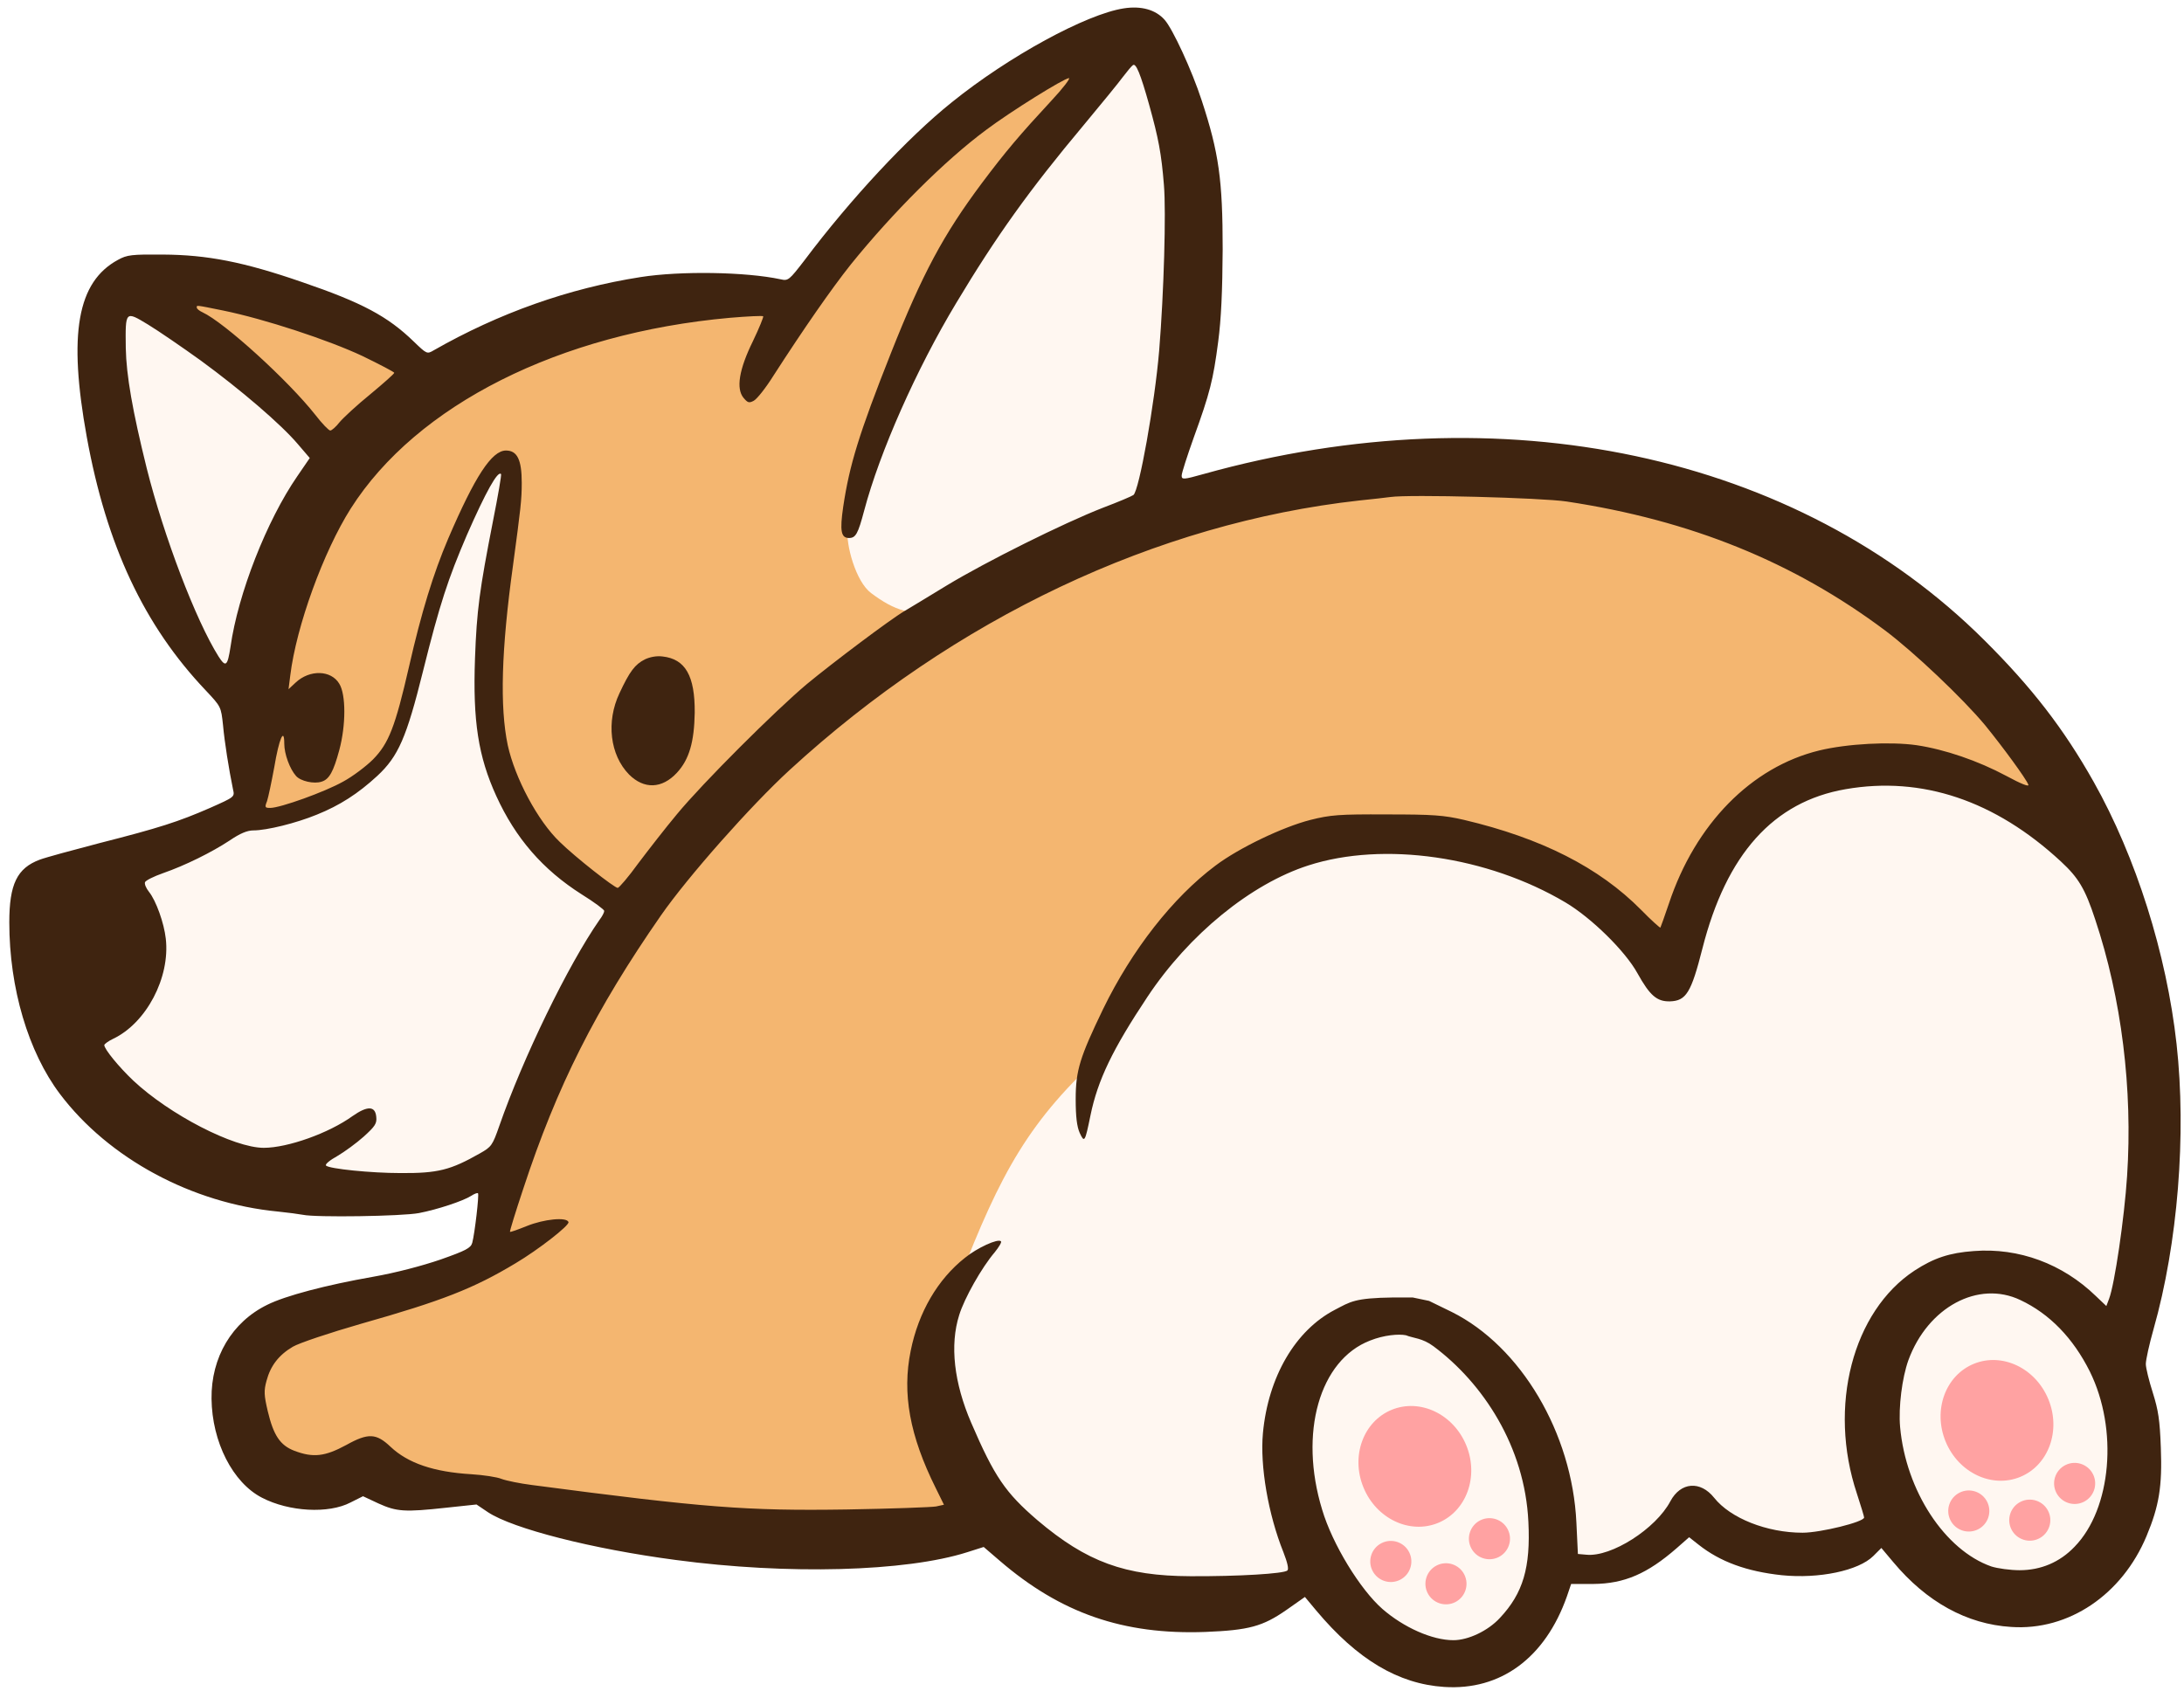
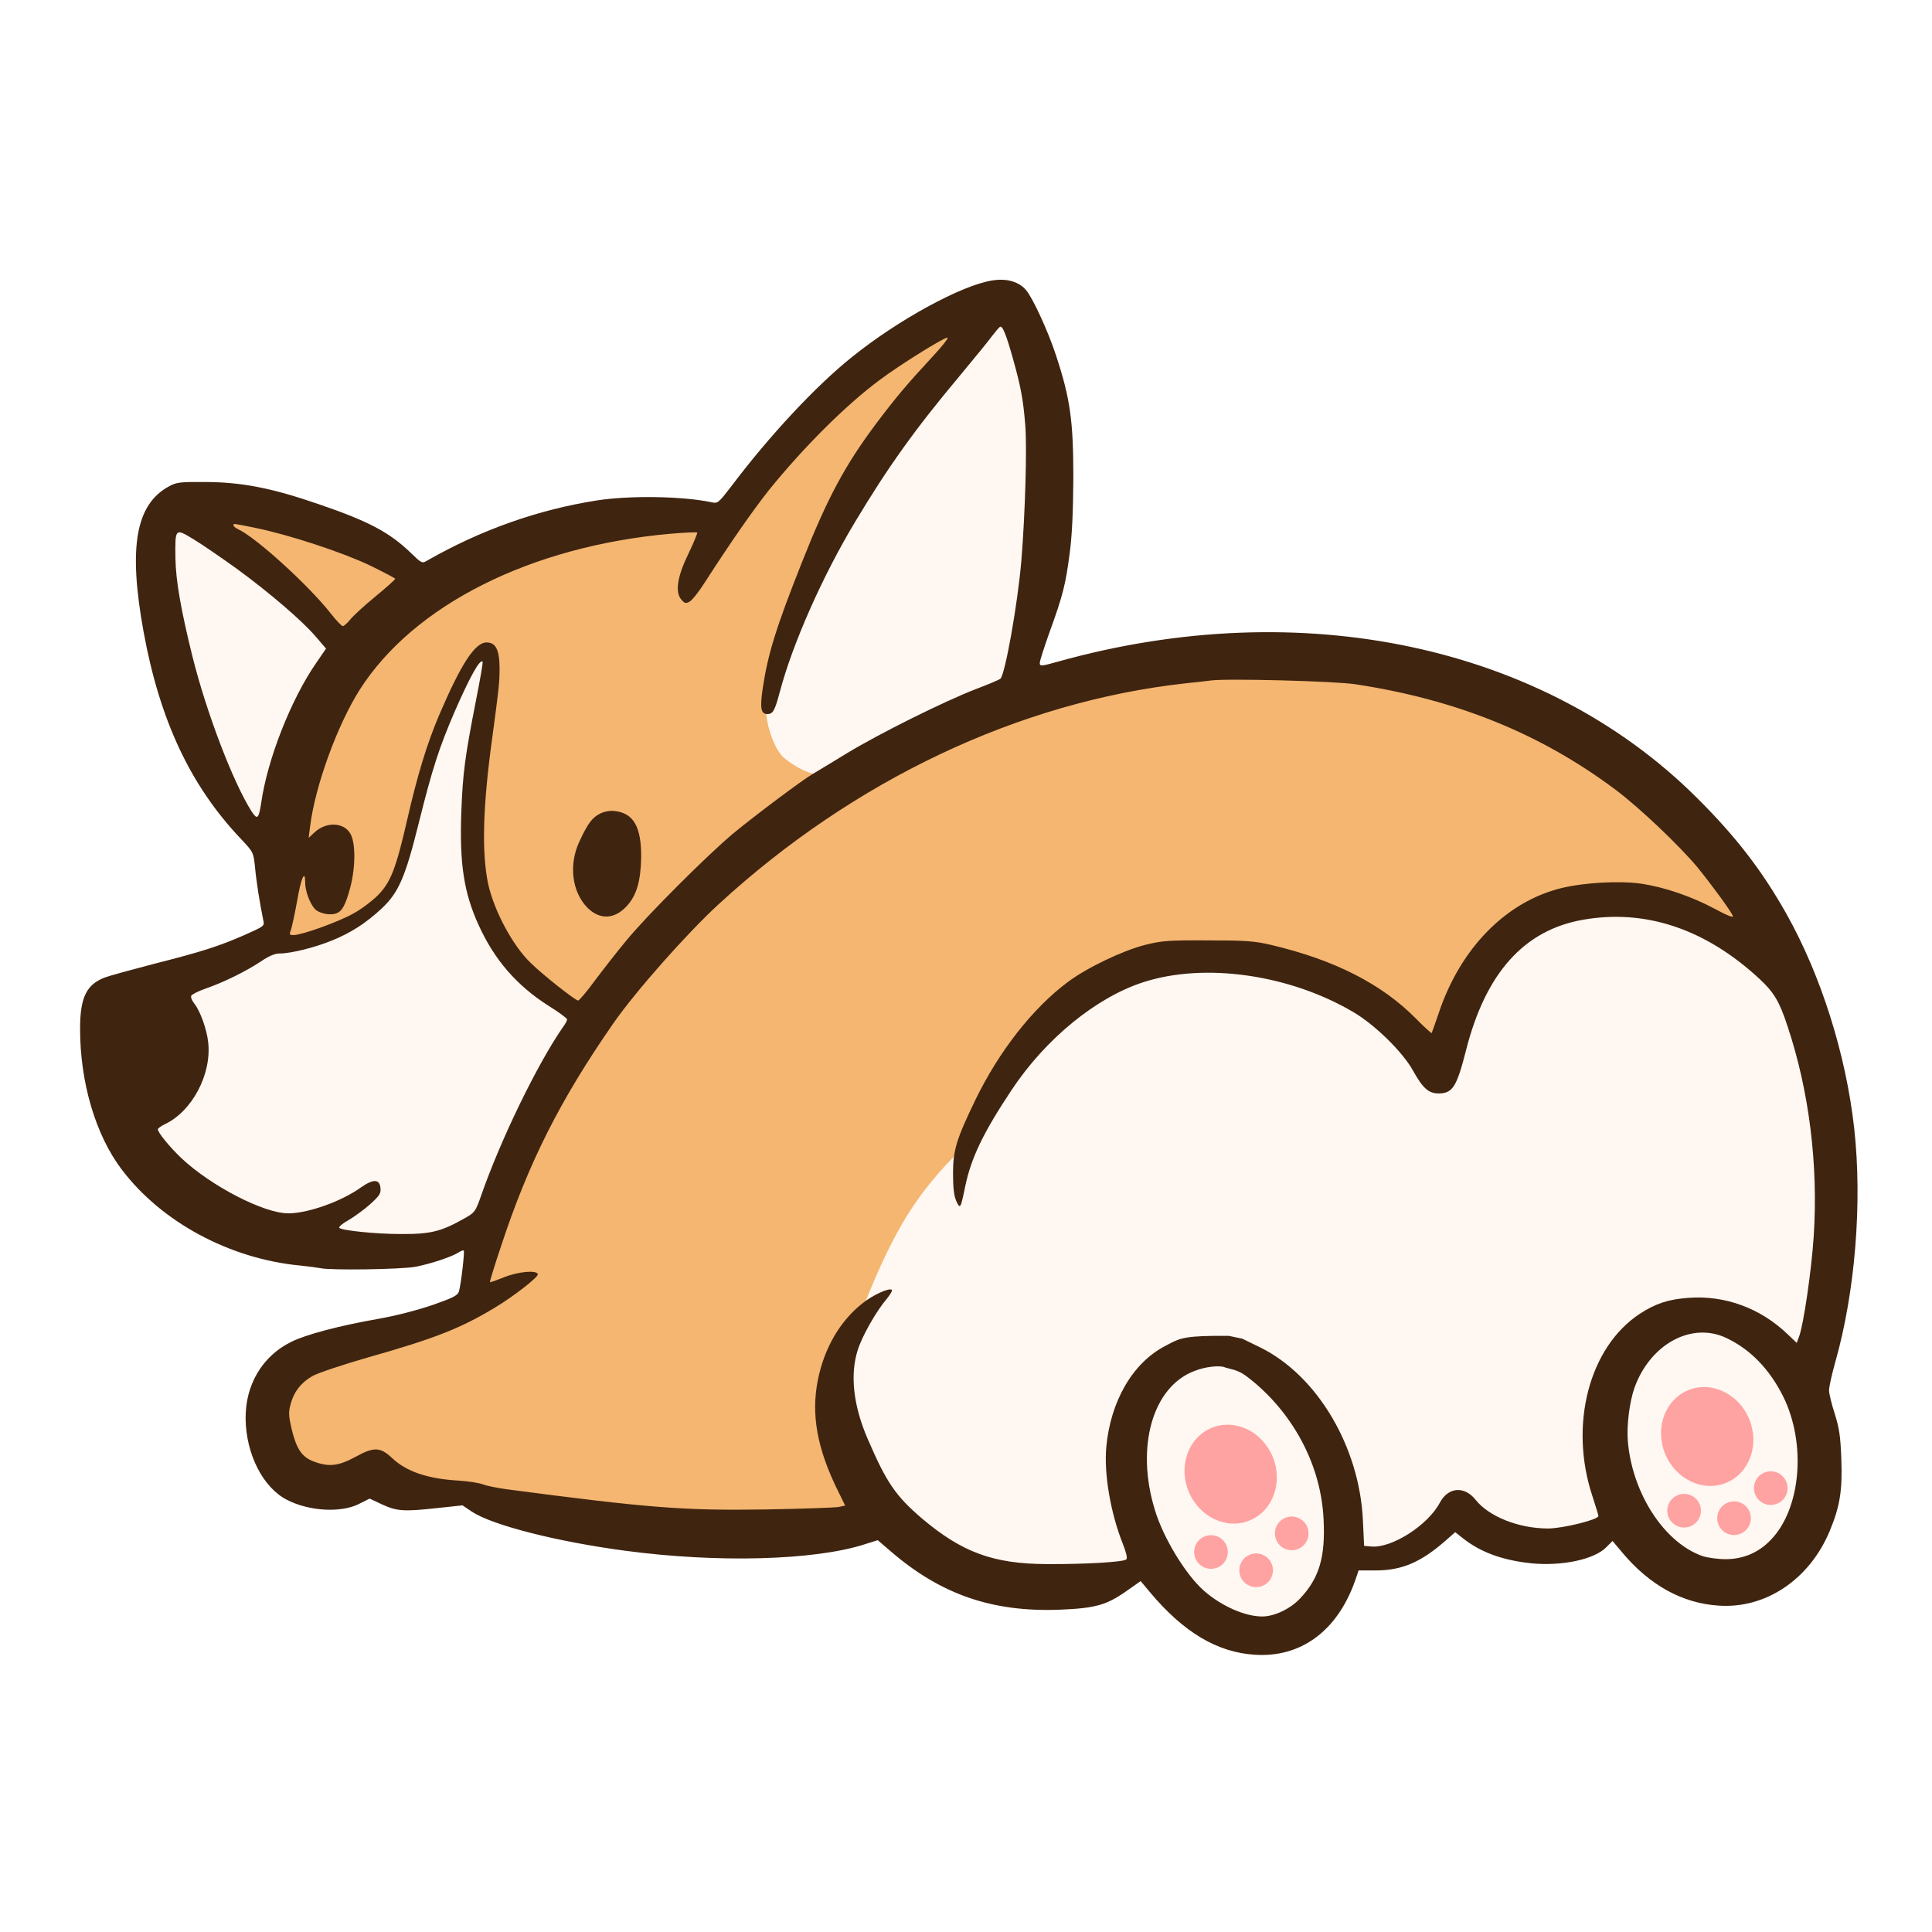
- <svg xmlns="http://www.w3.org/2000/svg" width="186" height="144" viewBox="0 0 186 144" fill="none">
-   <path d="M22.186 24.517C18.986 22.917 15.186 23.517 13.686 24.017L20.186 30.517L26.686 37.517L30.686 38.017L26.186 43.017L22.186 61.517L20.686 70.017L24.186 69.517L30.186 66.517L33.186 64.017L34.686 60.017L36.186 53.517L38.686 46.517L40.686 42.017L42.686 39.017L43.686 39.517L43.186 45.017L42.186 49.517V65.017L44.686 69.517L47.686 73.517L54.186 77.517L42.686 99.517L41.686 102.017C41.853 102.851 41.986 105.017 41.186 107.017C40.186 109.517 35.686 109.017 35.186 109.517C34.786 109.917 31.353 110.684 29.686 111.017C28.853 111.184 26.586 111.717 24.186 112.517C21.786 113.317 20.52 115.851 20.186 117.017C20.02 118.184 19.786 120.717 20.186 121.517C20.586 122.317 22.686 124.517 23.686 125.517L30.686 124.517L38.186 126.517L47.686 128.517L66.186 131.517L83.186 129.517L78.186 116.017L81.186 109.517C81.853 107.684 85.086 104.717 86.686 101.517C88.286 98.317 91.186 93.851 92.686 92.517L94.686 86.017L100.186 78.017L107.686 72.517L121.186 71.017L133.186 74.017L141.686 82.517L146.186 72.517L154.186 66.517L164.686 65.517L176.686 71.017L172.686 64.017L161.686 52.517L143.686 41.517L116.186 39.517L97.186 45.017L78.186 52.517C77.686 52.517 74.686 50.017 74.186 49.017C73.686 48.017 71.686 45.184 72.186 44.017L76.686 31.017L83.686 19.017L92.686 8.517V3.517L79.686 12.017L72.186 21.017L65.686 25.517H54.186C53.386 25.517 41.186 29.851 35.186 32.017C32.186 30.184 25.386 26.117 22.186 24.517Z" fill="#F4B670" />
-   <path d="M12.186 46.517C11.353 43.184 9.686 34.317 9.686 25.517H13.686L22.686 32.017L28.186 39.517L19.686 59.017L15.186 53.517L12.186 46.517Z" fill="#FFF7F1" />
-   <path d="M43.186 45.017V39.517H42.686L40.686 42.017L38.186 47.017L34.186 62.017L32.186 65.017C31.353 65.684 29.386 67.117 28.186 67.517L23.686 70.017L20.686 69.017L9.686 74.017L5.686 85.517L9.686 94.017L23.686 101.517H36.686L42.186 99.517L46.186 91.517L53.186 78.017L46.186 71.517L42.186 65.017L41.186 55.517L43.186 45.017Z" fill="#FFF7F1" />
-   <path d="M87.186 14.017L96.686 3.017L100.686 8.517V17.017L99.186 39.017L97.186 44.017C93.186 46.017 84.986 50.817 80.186 52.017C77.686 52.517 76.186 52.017 74.186 50.517C72.867 49.528 72.02 46.351 72.186 45.017L77.686 28.517L87.186 14.017Z" fill="#FFF7F1" />
-   <path d="M129.186 72.517L142.186 82.517L144.186 77.517C145.52 74.351 148.786 67.717 151.186 66.517C154.186 65.017 157.186 65.517 162.686 65.017C167.086 64.617 172.186 67.517 174.186 69.017C175.353 70.351 178.286 74.017 180.686 78.017C183.086 82.017 183.686 90.684 183.686 94.517L180.686 116.017L182.686 125.017L179.686 133.517L169.686 136.517L161.686 128.517L156.686 131.017L152.686 132.517L146.186 131.017L143.686 128.517L140.686 131.017L136.686 132.517L132.186 133.517L130.686 136.017L127.186 140.517L118.686 139.517L111.186 135.017H90.686L79.686 121.517L81.686 109.017C85.202 99.977 87.603 95.39 94.186 89.517L101.686 79.017L107.186 74.517L117.686 71.517L129.186 72.517Z" fill="#FFF7F1" />
-   <path d="M124.874 123.109C125.965 125.769 124.89 128.73 122.472 129.722C120.055 130.713 117.21 129.361 116.119 126.7C115.027 124.04 116.102 121.079 118.52 120.087C120.937 119.095 123.782 120.448 124.874 123.109Z" fill="#FFA2A2" />
-   <path d="M174.45 119.191C175.542 121.852 174.467 124.813 172.049 125.804C169.631 126.796 166.787 125.443 165.695 122.783C164.604 120.123 165.679 117.162 168.097 116.17C170.514 115.178 173.359 116.531 174.45 119.191Z" fill="#FFA2A2" />
-   <path d="M120.013 132.22C120.446 133.084 120.097 134.136 119.233 134.569C118.369 135.002 117.317 134.653 116.884 133.789C116.451 132.925 116.8 131.873 117.664 131.44C118.528 131.007 119.58 131.356 120.013 132.22Z" fill="#FFA2A2" />
-   <path d="M124.71 134.122C125.143 134.986 124.794 136.038 123.93 136.471C123.066 136.904 122.014 136.555 121.581 135.691C121.148 134.827 121.497 133.775 122.361 133.342C123.225 132.909 124.277 133.258 124.71 134.122Z" fill="#FFA2A2" />
-   <path d="M128.414 130.282C128.847 131.146 128.498 132.197 127.634 132.63C126.77 133.063 125.718 132.714 125.285 131.85C124.852 130.986 125.201 129.935 126.065 129.501C126.929 129.068 127.981 129.418 128.414 130.282Z" fill="#FFA2A2" />
-   <path d="M169.236 127.922C169.669 128.786 169.32 129.837 168.456 130.27C167.592 130.703 166.54 130.354 166.107 129.49C165.674 128.626 166.023 127.575 166.887 127.142C167.751 126.708 168.803 127.058 169.236 127.922Z" fill="#FFA2A2" />
-   <path d="M174.43 128.702C174.864 129.566 174.514 130.617 173.65 131.05C172.786 131.484 171.735 131.134 171.302 130.27C170.868 129.406 171.218 128.355 172.082 127.922C172.946 127.489 173.997 127.838 174.43 128.702Z" fill="#FFA2A2" />
-   <path d="M178.251 125.573C178.684 126.437 178.335 127.488 177.471 127.922C176.607 128.355 175.555 128.006 175.122 127.141C174.689 126.277 175.038 125.226 175.902 124.793C176.766 124.36 177.818 124.709 178.251 125.573Z" fill="#FFA2A2" />
-   <path d="M95.698 0.714C92.526 1.204 85.927 4.781 81.052 8.719C77.326 11.7 72.429 16.958 68.512 22.174C67.214 23.856 67.128 23.941 66.49 23.792C63.509 23.153 57.953 23.068 54.568 23.6C48.437 24.558 42.497 26.666 36.941 29.838C36.366 30.178 36.344 30.157 35.237 29.093C33.023 26.943 30.831 25.772 25.721 24.026C20.74 22.302 17.631 21.706 13.884 21.684C11.223 21.663 10.819 21.706 10.053 22.131C6.582 24.005 5.795 28.433 7.391 37.225C9.073 46.465 12.267 53.277 17.525 58.812C18.824 60.196 18.824 60.196 18.994 61.772C19.122 63.198 19.483 65.476 19.845 67.243C19.994 67.882 19.994 67.882 17.887 68.818C15.204 69.989 13.565 70.521 8.456 71.82C6.178 72.416 3.9 73.033 3.389 73.225C1.452 73.949 0.792 75.311 0.792 78.569C0.792 84.168 2.41 89.618 5.113 93.194C9.265 98.687 16.354 102.498 23.677 103.2C24.508 103.285 25.466 103.413 25.806 103.477C26.892 103.711 34.237 103.605 35.684 103.328C37.239 103.03 39.431 102.306 40.134 101.859C40.389 101.689 40.666 101.582 40.709 101.646C40.815 101.752 40.432 105.073 40.219 105.861C40.091 106.308 39.687 106.521 37.515 107.288C35.961 107.82 33.705 108.416 31.767 108.756C27.765 109.459 24.295 110.374 22.762 111.141C19.76 112.61 17.972 115.612 18.015 119.146C18.057 122.829 19.824 126.299 22.315 127.576C24.614 128.768 27.978 128.96 29.851 127.981L30.916 127.448L32.236 128.066C33.79 128.768 34.471 128.811 37.984 128.428L40.581 128.151L41.56 128.811C43.689 130.216 50.438 131.94 57.548 132.877C67.086 134.154 77.156 133.878 82.371 132.217L83.776 131.77L85.139 132.941C90.334 137.412 95.656 139.264 102.66 139.008C106.364 138.859 107.535 138.54 109.558 137.135L111.133 136.028L112.091 137.177C115.604 141.371 119.095 143.436 122.991 143.692C127.802 144.011 131.592 141.222 133.444 135.985L133.806 134.921H135.701C138.34 134.899 140.299 134.048 142.79 131.876L143.854 130.94L144.663 131.578C146.494 133.026 148.751 133.856 151.752 134.176C154.903 134.495 158.288 133.792 159.544 132.536L160.226 131.855L161.247 133.069C164.079 136.454 167.506 138.348 171.275 138.582C176.171 138.923 180.727 135.836 182.813 130.833C183.878 128.279 184.154 126.618 184.027 123.318C183.942 120.955 183.814 120.125 183.345 118.635C183.026 117.634 182.749 116.527 182.749 116.186C182.749 115.824 183.047 114.483 183.409 113.206C185.474 105.925 186.219 96.622 185.368 88.936C184.516 81.251 181.919 73.012 178.3 66.583C175.767 62.091 173.063 58.578 168.997 54.533C153.072 38.673 127.866 33.287 102.511 40.376C100.765 40.866 100.637 40.866 100.637 40.504C100.637 40.291 101.106 38.843 101.659 37.289C103.043 33.478 103.32 32.371 103.746 29.114C104.001 27.198 104.108 24.792 104.129 21.237C104.129 15.34 103.81 13.02 102.341 8.549C101.51 5.994 99.871 2.46 99.19 1.694C98.423 0.821 97.189 0.48 95.698 0.714ZM97.87 8.932C98.658 11.764 98.913 13.083 99.126 15.766C99.317 18.044 99.126 24.856 98.721 29.859C98.338 34.394 97.018 41.781 96.529 42.164C96.38 42.271 95.23 42.76 93.931 43.25C90.546 44.57 83.968 47.849 80.626 49.871C79.05 50.829 77.411 51.83 77.007 52.064C75.814 52.766 70.918 56.449 68.704 58.28C66.021 60.537 59.848 66.689 57.655 69.35C56.675 70.521 55.207 72.416 54.355 73.544C53.525 74.694 52.737 75.609 52.609 75.631C52.333 75.631 48.99 73.012 47.67 71.713C45.797 69.925 43.859 66.285 43.242 63.475C42.561 60.217 42.689 55.385 43.689 48.168C44.349 43.271 44.434 42.569 44.434 41.121C44.434 39.163 44.051 38.375 43.093 38.375C41.88 38.375 40.453 40.568 38.175 45.869C36.898 48.87 35.897 52.128 34.833 56.79C33.662 61.899 33.108 63.326 31.767 64.688C31.192 65.263 30.043 66.136 29.213 66.583C27.659 67.456 23.869 68.818 23.017 68.818C22.57 68.818 22.528 68.776 22.741 68.243C22.847 67.924 23.124 66.625 23.358 65.348C23.763 62.921 24.21 61.899 24.21 63.347C24.21 64.22 24.678 65.497 25.21 66.093C25.593 66.54 26.743 66.796 27.382 66.583C28.042 66.391 28.404 65.71 28.893 63.9C29.468 61.772 29.468 59.153 28.893 58.237C28.191 57.067 26.381 57.024 25.189 58.131L24.572 58.706L24.721 57.535C25.232 53.341 27.552 46.976 29.873 43.314C35.493 34.479 47.67 28.369 62.168 27.07C63.68 26.943 64.957 26.879 64.999 26.943C65.042 26.985 64.659 27.943 64.127 29.05C62.934 31.477 62.679 33.095 63.318 33.883C63.68 34.309 63.786 34.351 64.191 34.138C64.467 33.989 65.212 33.053 65.851 32.031C68.47 27.965 70.811 24.601 72.451 22.536C76.027 18.108 80.455 13.68 83.989 11.061C86.054 9.507 90.61 6.675 91.036 6.654C91.185 6.654 90.525 7.527 89.546 8.57C86.863 11.466 85.65 12.892 83.606 15.617C80.349 19.981 78.561 23.302 75.878 30.072C73.153 36.949 72.344 39.61 71.812 43.165C71.514 45.209 71.62 45.826 72.302 45.826C72.876 45.826 73.068 45.485 73.6 43.484C74.92 38.503 78.05 31.435 81.435 25.814C84.841 20.13 87.672 16.17 92.292 10.656C93.782 8.868 95.294 7.016 95.635 6.548C95.996 6.079 96.358 5.632 96.486 5.547C96.742 5.355 97.125 6.271 97.87 8.932ZM19.015 26.453C22.549 27.177 27.978 28.965 30.873 30.328C32.363 31.051 33.577 31.69 33.577 31.754C33.577 31.839 32.661 32.648 31.533 33.585C30.405 34.5 29.234 35.586 28.915 35.969C28.616 36.352 28.255 36.672 28.127 36.672C27.999 36.672 27.424 36.076 26.849 35.331C24.55 32.414 19.122 27.475 17.248 26.602C16.971 26.474 16.759 26.304 16.759 26.198C16.759 25.985 16.588 25.963 19.015 26.453ZM17.099 30.711C20.505 33.202 23.933 36.139 25.359 37.821L26.381 39.014L25.317 40.568C22.72 44.336 20.271 50.574 19.633 55.087C19.377 56.747 19.228 56.875 18.611 55.917C16.673 52.83 13.97 45.741 12.501 39.908C11.287 35.011 10.755 31.967 10.712 29.646C10.67 26.453 10.67 26.474 12.607 27.645C13.48 28.177 15.502 29.561 17.099 30.711ZM41.986 44.378C40.837 50.254 40.602 51.978 40.453 56.087C40.262 61.431 40.73 64.433 42.263 67.796C43.902 71.394 46.223 74.077 49.544 76.184C50.608 76.844 51.46 77.483 51.46 77.589C51.46 77.717 51.289 78.058 51.055 78.356C48.373 82.209 44.541 90.107 42.518 95.919C41.944 97.558 41.858 97.686 40.879 98.24C38.367 99.666 37.303 99.943 34.109 99.921C31.597 99.921 28.042 99.56 27.765 99.283C27.659 99.176 28.106 98.814 28.723 98.474C29.34 98.112 30.362 97.367 30.98 96.813C31.938 95.941 32.108 95.706 32.044 95.132C31.959 94.195 31.299 94.174 30.022 95.068C28.02 96.515 24.508 97.771 22.464 97.771C19.909 97.771 14.438 94.94 11.351 92.045C10.116 90.874 8.882 89.362 8.882 89.022C8.882 88.936 9.222 88.681 9.627 88.489C12.458 87.148 14.502 83.273 14.119 79.952C13.97 78.611 13.288 76.716 12.692 75.971C12.437 75.652 12.288 75.29 12.352 75.141C12.416 74.992 13.097 74.651 13.884 74.375C15.779 73.715 18.015 72.608 19.569 71.586C20.442 70.99 21.059 70.734 21.57 70.734C22.72 70.734 25.21 70.117 26.977 69.393C28.936 68.605 30.49 67.605 32.129 66.093C33.917 64.433 34.62 62.836 36.025 57.173C37.452 51.446 38.154 49.317 39.772 45.549C41.369 41.909 42.391 40.078 42.667 40.376C42.731 40.419 42.412 42.228 41.986 44.378ZM133.423 42.718C144.003 44.315 152.753 47.87 160.545 53.703C163.014 55.555 167.166 59.494 169.06 61.772C170.551 63.602 172.552 66.327 172.743 66.838C172.829 67.051 172.126 66.774 170.87 66.093C168.443 64.795 165.633 63.837 163.227 63.475C160.971 63.155 157.33 63.347 154.946 63.922C149.155 65.327 144.386 70.181 142.13 76.972C141.768 78.058 141.427 78.973 141.406 79.016C141.363 79.037 140.618 78.377 139.767 77.504C136.19 73.885 131.272 71.394 124.694 69.84C122.948 69.436 122.054 69.372 118.094 69.372C114.028 69.35 113.304 69.414 111.601 69.84C109.259 70.436 105.513 72.224 103.511 73.736C99.871 76.461 96.401 80.91 93.953 85.935C91.973 90.043 91.611 91.172 91.611 93.62C91.611 95.132 91.717 95.962 91.951 96.494C92.356 97.367 92.399 97.303 92.867 95.025C93.484 92.002 94.762 89.362 97.721 84.913C101.255 79.591 106.535 75.29 111.431 73.715C117.839 71.65 126.674 72.927 133.316 76.865C135.509 78.164 138.404 80.996 139.447 82.89C140.512 84.806 141.108 85.317 142.215 85.296C143.599 85.253 144.025 84.572 144.983 80.804C147.026 72.757 151.029 68.286 157.181 67.222C163.674 66.093 169.912 68.18 175.532 73.395C177.001 74.758 177.576 75.695 178.428 78.292C180.684 85.04 181.642 92.768 181.153 100.177C180.918 103.775 180.088 109.416 179.62 110.63L179.386 111.247L178.492 110.396C175.66 107.649 171.934 106.266 168.102 106.564C166.016 106.713 164.696 107.16 163.057 108.224C157.777 111.694 155.67 119.806 158.139 127.214C158.48 128.257 158.757 129.173 158.757 129.258C158.757 129.641 155.031 130.556 153.519 130.556C150.475 130.556 147.367 129.322 145.983 127.576C144.812 126.107 143.13 126.235 142.258 127.874C141.023 130.216 137.233 132.643 135.104 132.43L134.381 132.366L134.253 129.684C133.891 122.062 129.527 114.696 123.651 111.758L121.706 110.81L120.308 110.517H118.686C115.323 110.56 115.008 110.885 113.688 111.567C110.324 113.312 108.003 117.272 107.556 122.083C107.301 124.872 108.003 128.981 109.302 132.217C109.643 133.09 109.77 133.643 109.643 133.771C109.366 134.048 105.427 134.282 101.383 134.261C95.805 134.239 92.548 133.047 88.354 129.492C85.629 127.15 84.692 125.788 82.712 121.189C81.243 117.783 80.881 114.568 81.69 112.014C82.137 110.566 83.606 107.969 84.713 106.67C85.075 106.223 85.331 105.797 85.245 105.733C84.99 105.478 83.223 106.287 82.18 107.139C79.859 108.969 78.22 111.78 77.56 115.058C76.815 118.698 77.475 122.296 79.689 126.746L80.391 128.172L79.71 128.321C79.327 128.385 75.9 128.513 72.089 128.577C63.594 128.704 59.997 128.428 45.286 126.49C44.285 126.363 43.136 126.128 42.731 125.979C42.327 125.809 41.156 125.639 40.155 125.575C36.941 125.383 34.748 124.638 33.258 123.233C32.044 122.083 31.363 122.041 29.489 123.084C27.68 124.063 26.679 124.191 25.061 123.574C23.848 123.105 23.294 122.254 22.805 120.21C22.485 118.848 22.464 118.464 22.698 117.613C23.039 116.335 23.741 115.42 24.933 114.717C25.466 114.398 28.084 113.525 30.745 112.759C37.664 110.8 40.325 109.757 43.902 107.607C45.839 106.457 48.522 104.371 48.415 104.094C48.266 103.647 46.329 103.839 44.86 104.435C44.115 104.733 43.476 104.967 43.434 104.924C43.391 104.903 43.902 103.243 44.562 101.263C47.436 92.513 50.715 85.999 56.292 77.972C58.57 74.694 63.956 68.605 67.256 65.582C81.307 52.681 98.487 44.549 115.753 42.633C116.86 42.526 118.073 42.377 118.414 42.335C120.032 42.1 131.294 42.398 133.423 42.718ZM172.062 110.736C174.553 111.907 176.554 113.972 177.981 116.825C180.408 121.743 179.833 128.513 176.682 131.749C175.426 133.069 173.808 133.75 171.998 133.75C171.211 133.75 170.125 133.601 169.593 133.431C165.633 132.047 162.312 126.98 161.822 121.551C161.673 119.848 161.993 117.357 162.525 115.867C164.185 111.332 168.486 109.033 172.062 110.736ZM119.736 113.736C120.367 113.993 121.132 113.968 122.078 114.671C126.293 117.807 129.867 123.212 130.165 129.641C130.357 133.516 129.718 135.708 127.738 137.816C126.717 138.923 125.035 139.711 123.779 139.711C121.969 139.711 119.542 138.625 117.733 137.05C115.838 135.389 113.475 131.536 112.602 128.598C110.601 122.062 112.368 115.846 116.689 114.185C117.86 113.717 119.122 113.611 119.736 113.736Z" fill="#3F2410" />
-   <path d="M54.908 56.172C54.078 56.598 53.631 57.173 52.758 59.047C51.609 61.474 51.949 64.305 53.567 65.966C54.845 67.243 56.377 67.2 57.655 65.816C58.698 64.688 59.124 63.198 59.166 60.707C59.188 57.578 58.379 56.13 56.42 55.917C55.909 55.853 55.356 55.96 54.908 56.172Z" fill="#3F2410" />
+ <svg xmlns="http://www.w3.org/2000/svg" width="201" height="201" viewBox="0 0 201 201" fill="none">
+   <path d="M29.725 52.98C26.525 51.38 22.725 51.98 21.225 52.48L27.725 58.98L34.225 65.98L38.225 66.48L33.725 71.48L29.725 89.98L28.225 98.48L31.725 97.98L37.725 94.98L40.725 92.48L42.225 88.48L43.725 81.98L46.225 74.98L48.225 70.48L50.225 67.48L51.225 67.98L50.725 73.48L49.725 77.98V93.48L52.225 97.98L55.225 101.98L61.725 105.98L50.225 127.98L49.225 130.48C49.392 131.314 49.525 133.48 48.725 135.48C47.725 137.98 43.225 137.48 42.725 137.98C42.325 138.38 38.892 139.147 37.225 139.48C36.392 139.647 34.125 140.18 31.725 140.98C29.325 141.78 28.058 144.314 27.725 145.48C27.558 146.647 27.325 149.18 27.725 149.98C28.125 150.78 30.225 152.98 31.225 153.98L38.225 152.98L45.725 154.98L55.225 156.98L73.725 159.98L90.725 157.98L85.725 144.48L88.725 137.98C89.392 136.147 92.625 133.18 94.225 129.98C95.825 126.78 98.725 122.314 100.225 120.98L102.225 114.48L107.725 106.48L115.225 100.98L128.725 99.48L140.725 102.48L149.225 110.98L153.725 100.98L161.725 94.98L172.225 93.98L184.225 99.48L180.225 92.48L169.225 80.98L151.225 69.98L123.725 67.98L104.725 73.48L85.725 80.98C85.225 80.98 82.225 78.48 81.725 77.48C81.225 76.48 79.225 73.647 79.725 72.48L84.225 59.48L91.225 47.48L100.225 36.98V31.98L87.225 40.48L79.725 49.48L73.225 53.98H61.725C60.925 53.98 48.725 58.314 42.725 60.48C39.725 58.647 32.925 54.58 29.725 52.98Z" fill="#F4B670" />
+   <path d="M19.725 74.98C18.892 71.647 17.225 62.78 17.225 53.98H21.225L30.225 60.48L35.725 67.98L27.225 87.48L22.725 81.98L19.725 74.98Z" fill="#FFF7F1" />
+   <path d="M50.725 73.48V67.98H50.225L48.225 70.48L45.725 75.48L41.725 90.48L39.725 93.48C38.892 94.147 36.925 95.58 35.725 95.98L31.225 98.48L28.225 97.48L17.225 102.48L13.225 113.98L17.225 122.48L31.225 129.98H44.225L49.725 127.98L53.725 119.98L60.725 106.48L53.725 99.98L49.725 93.48L48.725 83.98L50.725 73.48Z" fill="#FFF7F1" />
+   <path d="M94.725 42.48L104.225 31.48L108.225 36.98V45.48L106.725 67.48L104.725 72.48C100.725 74.48 92.525 79.28 87.725 80.48C85.225 80.98 83.725 80.48 81.725 78.98C80.406 77.991 79.558 74.814 79.725 73.48L85.225 56.98L94.725 42.48Z" fill="#FFF7F1" />
+   <path d="M136.725 100.98L149.725 110.98L151.725 105.98C153.058 102.814 156.325 96.18 158.725 94.98C161.725 93.48 164.725 93.98 170.225 93.48C174.625 93.08 179.725 95.98 181.725 97.48C182.892 98.814 185.825 102.48 188.225 106.48C190.625 110.48 191.225 119.147 191.225 122.98L188.225 144.48L190.225 153.48L187.225 161.98L177.225 164.98L169.225 156.98L164.225 159.48L160.225 160.98L153.725 159.48L151.225 156.98L148.225 159.48L144.225 160.98L139.725 161.98L138.225 164.48L134.725 168.98L126.225 167.98L118.725 163.48H98.225L87.225 149.98L89.225 137.48C92.741 128.44 95.142 123.853 101.725 117.98L109.225 107.48L114.725 102.98L125.225 99.98L136.725 100.98Z" fill="#FFF7F1" />
+   <path d="M132.412 151.572C133.504 154.232 132.429 157.193 130.011 158.185C127.594 159.176 124.749 157.824 123.658 155.163C122.566 152.503 123.641 149.542 126.059 148.55C128.476 147.558 131.321 148.911 132.412 151.572Z" fill="#FFA2A2" />
+   <path d="M181.989 147.654C183.081 150.315 182.005 153.276 179.588 154.267C177.17 155.259 174.326 153.906 173.234 151.246C172.143 148.586 173.218 145.625 175.635 144.633C178.053 143.641 180.898 144.994 181.989 147.654Z" fill="#FFA2A2" />
+   <path d="M127.552 160.683C127.985 161.547 127.635 162.599 126.771 163.032C125.907 163.465 124.856 163.116 124.423 162.252C123.99 161.388 124.339 160.336 125.203 159.903C126.067 159.47 127.118 159.819 127.552 160.683Z" fill="#FFA2A2" />
+   <path d="M132.249 162.585C132.682 163.449 132.333 164.501 131.469 164.934C130.605 165.367 129.553 165.018 129.12 164.154C128.687 163.29 129.036 162.238 129.9 161.805C130.764 161.372 131.816 161.721 132.249 162.585Z" fill="#FFA2A2" />
+   <path d="M135.953 158.745C136.386 159.609 136.037 160.66 135.173 161.093C134.309 161.526 133.257 161.177 132.824 160.313C132.391 159.449 132.74 158.398 133.604 157.964C134.468 157.531 135.52 157.881 135.953 158.745Z" fill="#FFA2A2" />
+   <path d="M176.775 156.385C177.208 157.249 176.859 158.3 175.995 158.733C175.131 159.167 174.079 158.817 173.646 157.953C173.213 157.089 173.562 156.038 174.426 155.605C175.29 155.171 176.342 155.521 176.775 156.385Z" fill="#FFA2A2" />
+   <path d="M181.969 157.165C182.402 158.029 182.053 159.08 181.189 159.514C180.325 159.947 179.274 159.597 178.84 158.733C178.407 157.869 178.757 156.818 179.621 156.385C180.485 155.952 181.536 156.301 181.969 157.165Z" fill="#FFA2A2" />
+   <path d="M185.79 154.036C186.223 154.9 185.873 155.952 185.009 156.385C184.145 156.818 183.094 156.469 182.661 155.605C182.228 154.741 182.577 153.689 183.441 153.256C184.305 152.823 185.356 153.172 185.79 154.036Z" fill="#FFA2A2" />
+   <path d="M103.237 29.177C100.065 29.667 93.466 33.244 88.59 37.182C84.865 40.163 79.968 45.421 76.051 50.637C74.752 52.319 74.667 52.404 74.029 52.255C71.048 51.616 65.492 51.531 62.107 52.063C55.975 53.021 50.036 55.129 44.479 58.301C43.905 58.642 43.883 58.62 42.776 57.556C40.562 55.406 38.37 54.235 33.26 52.489C28.279 50.765 25.17 50.169 21.423 50.147C18.762 50.126 18.358 50.169 17.591 50.594C14.121 52.468 13.334 56.896 14.93 65.688C16.612 74.928 19.805 81.74 25.064 87.275C26.362 88.659 26.362 88.659 26.533 90.234C26.66 91.661 27.022 93.939 27.384 95.706C27.533 96.344 27.533 96.344 25.426 97.281C22.743 98.452 21.104 98.984 15.995 100.283C13.717 100.879 11.439 101.496 10.928 101.688C8.991 102.412 8.331 103.774 8.331 107.032C8.331 112.631 9.949 118.081 12.652 121.657C16.804 127.15 23.893 130.961 31.216 131.663C32.047 131.748 33.005 131.876 33.345 131.94C34.431 132.174 41.776 132.068 43.223 131.791C44.778 131.493 46.97 130.769 47.673 130.322C47.928 130.152 48.205 130.045 48.248 130.109C48.354 130.215 47.971 133.536 47.758 134.324C47.63 134.771 47.226 134.984 45.054 135.751C43.5 136.283 41.243 136.879 39.306 137.219C35.304 137.922 31.834 138.837 30.301 139.604C27.299 141.073 25.511 144.075 25.553 147.609C25.596 151.292 27.363 154.762 29.854 156.039C32.153 157.231 35.517 157.423 37.39 156.444L38.455 155.911L39.775 156.529C41.329 157.231 42.01 157.274 45.523 156.891L48.12 156.614L49.099 157.274C51.228 158.679 57.977 160.403 65.087 161.34C74.625 162.617 84.695 162.341 89.91 160.68L91.315 160.233L92.678 161.404C97.872 165.875 103.195 167.727 110.199 167.471C113.903 167.322 115.074 167.003 117.096 165.598L118.672 164.491L119.63 165.64C123.143 169.834 126.634 171.899 130.53 172.155C135.341 172.474 139.131 169.685 140.983 164.448L141.345 163.384H143.239C145.879 163.362 147.838 162.511 150.329 160.339L151.393 159.403L152.202 160.041C154.033 161.489 156.29 162.319 159.291 162.639C162.442 162.958 165.827 162.255 167.083 160.999L167.764 160.318L168.786 161.532C171.618 164.917 175.045 166.811 178.813 167.045C183.71 167.386 188.266 164.299 190.352 159.296C191.417 156.742 191.693 155.081 191.566 151.781C191.48 149.418 191.353 148.588 190.884 147.098C190.565 146.097 190.288 144.99 190.288 144.649C190.288 144.287 190.586 142.946 190.948 141.669C193.013 134.388 193.758 125.085 192.907 117.399C192.055 109.714 189.458 101.475 185.839 95.046C183.305 90.554 180.602 87.041 176.535 82.996C160.611 67.136 135.405 61.75 110.05 68.839C108.304 69.329 108.176 69.329 108.176 68.967C108.176 68.754 108.645 67.306 109.198 65.752C110.582 61.941 110.859 60.834 111.285 57.577C111.54 55.661 111.646 53.255 111.668 49.7C111.668 43.803 111.348 41.483 109.879 37.012C109.049 34.457 107.41 30.923 106.729 30.157C105.962 29.284 104.727 28.943 103.237 29.177ZM105.409 37.395C106.196 40.227 106.452 41.546 106.665 44.229C106.856 46.507 106.665 53.319 106.26 58.322C105.877 62.857 104.557 70.244 104.068 70.627C103.918 70.734 102.769 71.223 101.47 71.713C98.085 73.033 91.507 76.311 88.165 78.334C86.589 79.292 84.95 80.293 84.546 80.527C83.353 81.229 78.457 84.912 76.243 86.743C73.56 89 67.386 95.152 65.194 97.813C64.214 98.984 62.745 100.879 61.894 102.007C61.064 103.157 60.276 104.072 60.148 104.094C59.871 104.094 56.529 101.475 55.209 100.177C53.336 98.388 51.398 94.748 50.781 91.938C50.1 88.68 50.227 83.848 51.228 76.631C51.888 71.734 51.973 71.032 51.973 69.584C51.973 67.626 51.59 66.838 50.632 66.838C49.419 66.838 47.992 69.031 45.714 74.332C44.437 77.333 43.436 80.591 42.372 85.253C41.201 90.362 40.647 91.789 39.306 93.151C38.731 93.726 37.582 94.599 36.752 95.046C35.197 95.919 31.408 97.281 30.556 97.281C30.109 97.281 30.067 97.239 30.28 96.706C30.386 96.387 30.663 95.088 30.897 93.811C31.302 91.384 31.749 90.362 31.749 91.81C31.749 92.683 32.217 93.96 32.749 94.556C33.132 95.003 34.282 95.259 34.921 95.046C35.581 94.854 35.943 94.173 36.432 92.363C37.007 90.234 37.007 87.616 36.432 86.701C35.73 85.53 33.92 85.487 32.728 86.594L32.111 87.169L32.26 85.998C32.77 81.804 35.091 75.439 37.411 71.777C43.032 62.942 55.209 56.832 69.707 55.533C71.219 55.406 72.496 55.342 72.538 55.406C72.581 55.448 72.198 56.406 71.666 57.513C70.473 59.94 70.218 61.558 70.857 62.346C71.219 62.772 71.325 62.814 71.729 62.601C72.006 62.452 72.751 61.516 73.39 60.494C76.008 56.428 78.35 53.064 79.99 50.999C83.566 46.571 87.994 42.142 91.528 39.524C93.593 37.97 98.149 35.138 98.575 35.117C98.724 35.117 98.064 35.99 97.085 37.033C94.402 39.928 93.189 41.355 91.145 44.08C87.888 48.444 86.1 51.765 83.417 58.535C80.692 65.412 79.883 68.073 79.351 71.628C79.053 73.672 79.159 74.289 79.841 74.289C80.415 74.289 80.607 73.948 81.139 71.947C82.459 66.966 85.589 59.898 88.974 54.277C92.38 48.593 95.211 44.633 99.831 39.12C101.321 37.331 102.833 35.479 103.173 35.011C103.535 34.542 103.897 34.095 104.025 34.01C104.28 33.819 104.664 34.734 105.409 37.395ZM26.554 54.916C30.088 55.64 35.517 57.428 38.412 58.791C39.902 59.514 41.116 60.153 41.116 60.217C41.116 60.302 40.2 61.111 39.072 62.048C37.944 62.963 36.773 64.049 36.453 64.432C36.155 64.815 35.794 65.135 35.666 65.135C35.538 65.135 34.963 64.539 34.388 63.794C32.089 60.877 26.66 55.938 24.787 55.065C24.51 54.937 24.297 54.767 24.297 54.66C24.297 54.448 24.127 54.426 26.554 54.916ZM24.638 59.174C28.044 61.665 31.472 64.603 32.898 66.284L33.92 67.477L32.856 69.031C30.258 72.799 27.81 79.037 27.171 83.55C26.916 85.21 26.767 85.338 26.15 84.38C24.212 81.293 21.509 74.204 20.04 68.371C18.826 63.474 18.294 60.43 18.251 58.109C18.209 54.916 18.209 54.937 20.146 56.108C21.019 56.64 23.041 58.024 24.638 59.174ZM49.525 72.841C48.375 78.717 48.141 80.442 47.992 84.55C47.8 89.894 48.269 92.896 49.802 96.259C51.441 99.857 53.761 102.54 57.083 104.647C58.147 105.307 58.999 105.946 58.999 106.052C58.999 106.18 58.828 106.521 58.594 106.819C55.912 110.672 52.08 118.57 50.057 124.382C49.482 126.021 49.397 126.149 48.418 126.703C45.906 128.129 44.841 128.406 41.648 128.385C39.136 128.385 35.581 128.023 35.304 127.746C35.197 127.639 35.645 127.278 36.262 126.937C36.879 126.575 37.901 125.83 38.519 125.276C39.477 124.403 39.647 124.169 39.583 123.594C39.498 122.658 38.838 122.636 37.56 123.531C35.559 124.978 32.047 126.234 30.003 126.234C27.448 126.234 21.977 123.403 18.89 120.508C17.655 119.337 16.421 117.825 16.421 117.485C16.421 117.399 16.761 117.144 17.166 116.952C19.997 115.611 22.041 111.736 21.658 108.415C21.509 107.074 20.827 105.179 20.231 104.434C19.976 104.115 19.827 103.753 19.891 103.604C19.954 103.455 20.636 103.114 21.423 102.838C23.318 102.178 25.553 101.071 27.108 100.049C27.98 99.453 28.598 99.197 29.109 99.197C30.258 99.197 32.749 98.58 34.516 97.856C36.475 97.068 38.029 96.068 39.668 94.556C41.456 92.896 42.159 91.299 43.564 85.636C44.99 79.909 45.693 77.78 47.311 74.012C48.908 70.372 49.929 68.541 50.206 68.839C50.27 68.882 49.951 70.691 49.525 72.841ZM140.961 71.181C151.542 72.778 160.292 76.333 168.084 82.166C170.553 84.018 174.705 87.957 176.599 90.234C178.09 92.065 180.091 94.79 180.282 95.301C180.368 95.514 179.665 95.237 178.409 94.556C175.982 93.258 173.172 92.3 170.766 91.938C168.51 91.618 164.869 91.81 162.485 92.385C156.694 93.79 151.925 98.644 149.669 105.435C149.307 106.521 148.966 107.436 148.945 107.479C148.902 107.5 148.157 106.84 147.306 105.967C143.729 102.348 138.811 99.857 132.233 98.303C130.487 97.899 129.593 97.835 125.633 97.835C121.567 97.813 120.843 97.877 119.14 98.303C116.798 98.899 113.052 100.687 111.05 102.199C107.41 104.924 103.94 109.373 101.492 114.398C99.512 118.506 99.15 119.635 99.15 122.083C99.15 123.594 99.256 124.425 99.49 124.957C99.895 125.83 99.937 125.766 100.406 123.488C101.023 120.465 102.301 117.825 105.26 113.376C108.794 108.053 114.073 103.753 118.97 102.178C125.378 100.113 134.213 101.39 140.855 105.328C143.048 106.627 145.943 109.459 146.986 111.353C148.051 113.269 148.647 113.78 149.754 113.759C151.138 113.716 151.563 113.035 152.521 109.267C154.565 101.22 158.568 96.749 164.72 95.684C171.213 94.556 177.451 96.642 183.071 101.858C184.54 103.221 185.115 104.158 185.967 106.755C188.223 113.503 189.181 121.231 188.692 128.64C188.457 132.238 187.627 137.879 187.159 139.093L186.925 139.71L186.03 138.859C183.199 136.112 179.473 134.729 175.641 135.027C173.555 135.176 172.235 135.623 170.596 136.687C165.316 140.157 163.209 148.269 165.678 155.677C166.019 156.72 166.295 157.636 166.295 157.721C166.295 158.104 162.57 159.02 161.058 159.02C158.014 159.02 154.906 157.785 153.522 156.039C152.351 154.57 150.669 154.698 149.796 156.337C148.562 158.679 144.772 161.106 142.643 160.893L141.919 160.829L141.792 158.147C141.43 150.525 137.066 143.159 131.19 140.221L129.245 139.273L127.847 138.98H126.225C122.861 139.023 122.546 139.348 121.227 140.03C117.863 141.775 115.542 145.735 115.095 150.546C114.84 153.335 115.542 157.444 116.841 160.68C117.182 161.553 117.309 162.106 117.182 162.234C116.905 162.511 112.966 162.745 108.921 162.724C103.344 162.703 100.086 161.51 95.892 157.955C93.168 155.613 92.231 154.251 90.251 149.652C88.782 146.246 88.42 143.031 89.229 140.477C89.676 139.029 91.145 136.432 92.252 135.133C92.614 134.686 92.87 134.26 92.784 134.196C92.529 133.941 90.762 134.75 89.719 135.602C87.398 137.432 85.759 140.243 85.099 143.521C84.354 147.161 85.014 150.759 87.228 155.209L87.93 156.635L87.249 156.784C86.866 156.848 83.438 156.976 79.628 157.04C71.133 157.167 67.535 156.891 52.825 154.953C51.824 154.826 50.675 154.591 50.27 154.442C49.866 154.272 48.695 154.102 47.694 154.038C44.479 153.846 42.287 153.101 40.796 151.696C39.583 150.546 38.902 150.504 37.028 151.547C35.219 152.526 34.218 152.654 32.6 152.037C31.387 151.568 30.833 150.717 30.343 148.673C30.024 147.311 30.003 146.927 30.237 146.076C30.578 144.798 31.28 143.883 32.472 143.18C33.005 142.861 35.623 141.988 38.284 141.222C45.203 139.263 47.864 138.22 51.441 136.07C53.378 134.92 56.061 132.834 55.954 132.557C55.805 132.11 53.868 132.302 52.399 132.898C51.654 133.196 51.015 133.43 50.973 133.387C50.93 133.366 51.441 131.706 52.101 129.726C54.975 120.976 58.254 114.461 63.831 106.436C66.109 103.157 71.495 97.068 74.795 94.045C88.846 81.144 106.026 73.012 123.292 71.096C124.399 70.989 125.612 70.84 125.953 70.798C127.571 70.563 138.833 70.862 140.961 71.181ZM179.601 139.199C182.092 140.37 184.093 142.435 185.519 145.288C187.946 150.206 187.372 156.976 184.221 160.212C182.965 161.532 181.347 162.213 179.537 162.213C178.75 162.213 177.664 162.064 177.132 161.894C173.172 160.51 169.851 155.443 169.361 150.014C169.212 148.311 169.531 145.82 170.064 144.33C171.724 139.795 176.025 137.496 179.601 139.199ZM127.275 142.199C127.906 142.456 128.671 142.431 129.616 143.134C133.832 146.27 137.406 151.675 137.704 158.104C137.896 161.979 137.257 164.171 135.277 166.279C134.255 167.386 132.574 168.174 131.318 168.174C129.508 168.174 127.081 167.088 125.271 165.513C123.377 163.852 121.014 159.999 120.141 157.061C118.14 150.525 119.907 144.309 124.228 142.648C125.399 142.18 126.661 142.074 127.275 142.199Z" fill="#3F2410" />
+   <path d="M62.447 84.635C61.617 85.061 61.17 85.636 60.297 87.51C59.148 89.936 59.488 92.768 61.106 94.428C62.384 95.706 63.916 95.663 65.194 94.279C66.237 93.151 66.663 91.661 66.705 89.17C66.727 86.041 65.918 84.593 63.959 84.38C63.448 84.316 62.895 84.423 62.447 84.635Z" fill="#3F2410" />
</svg>
